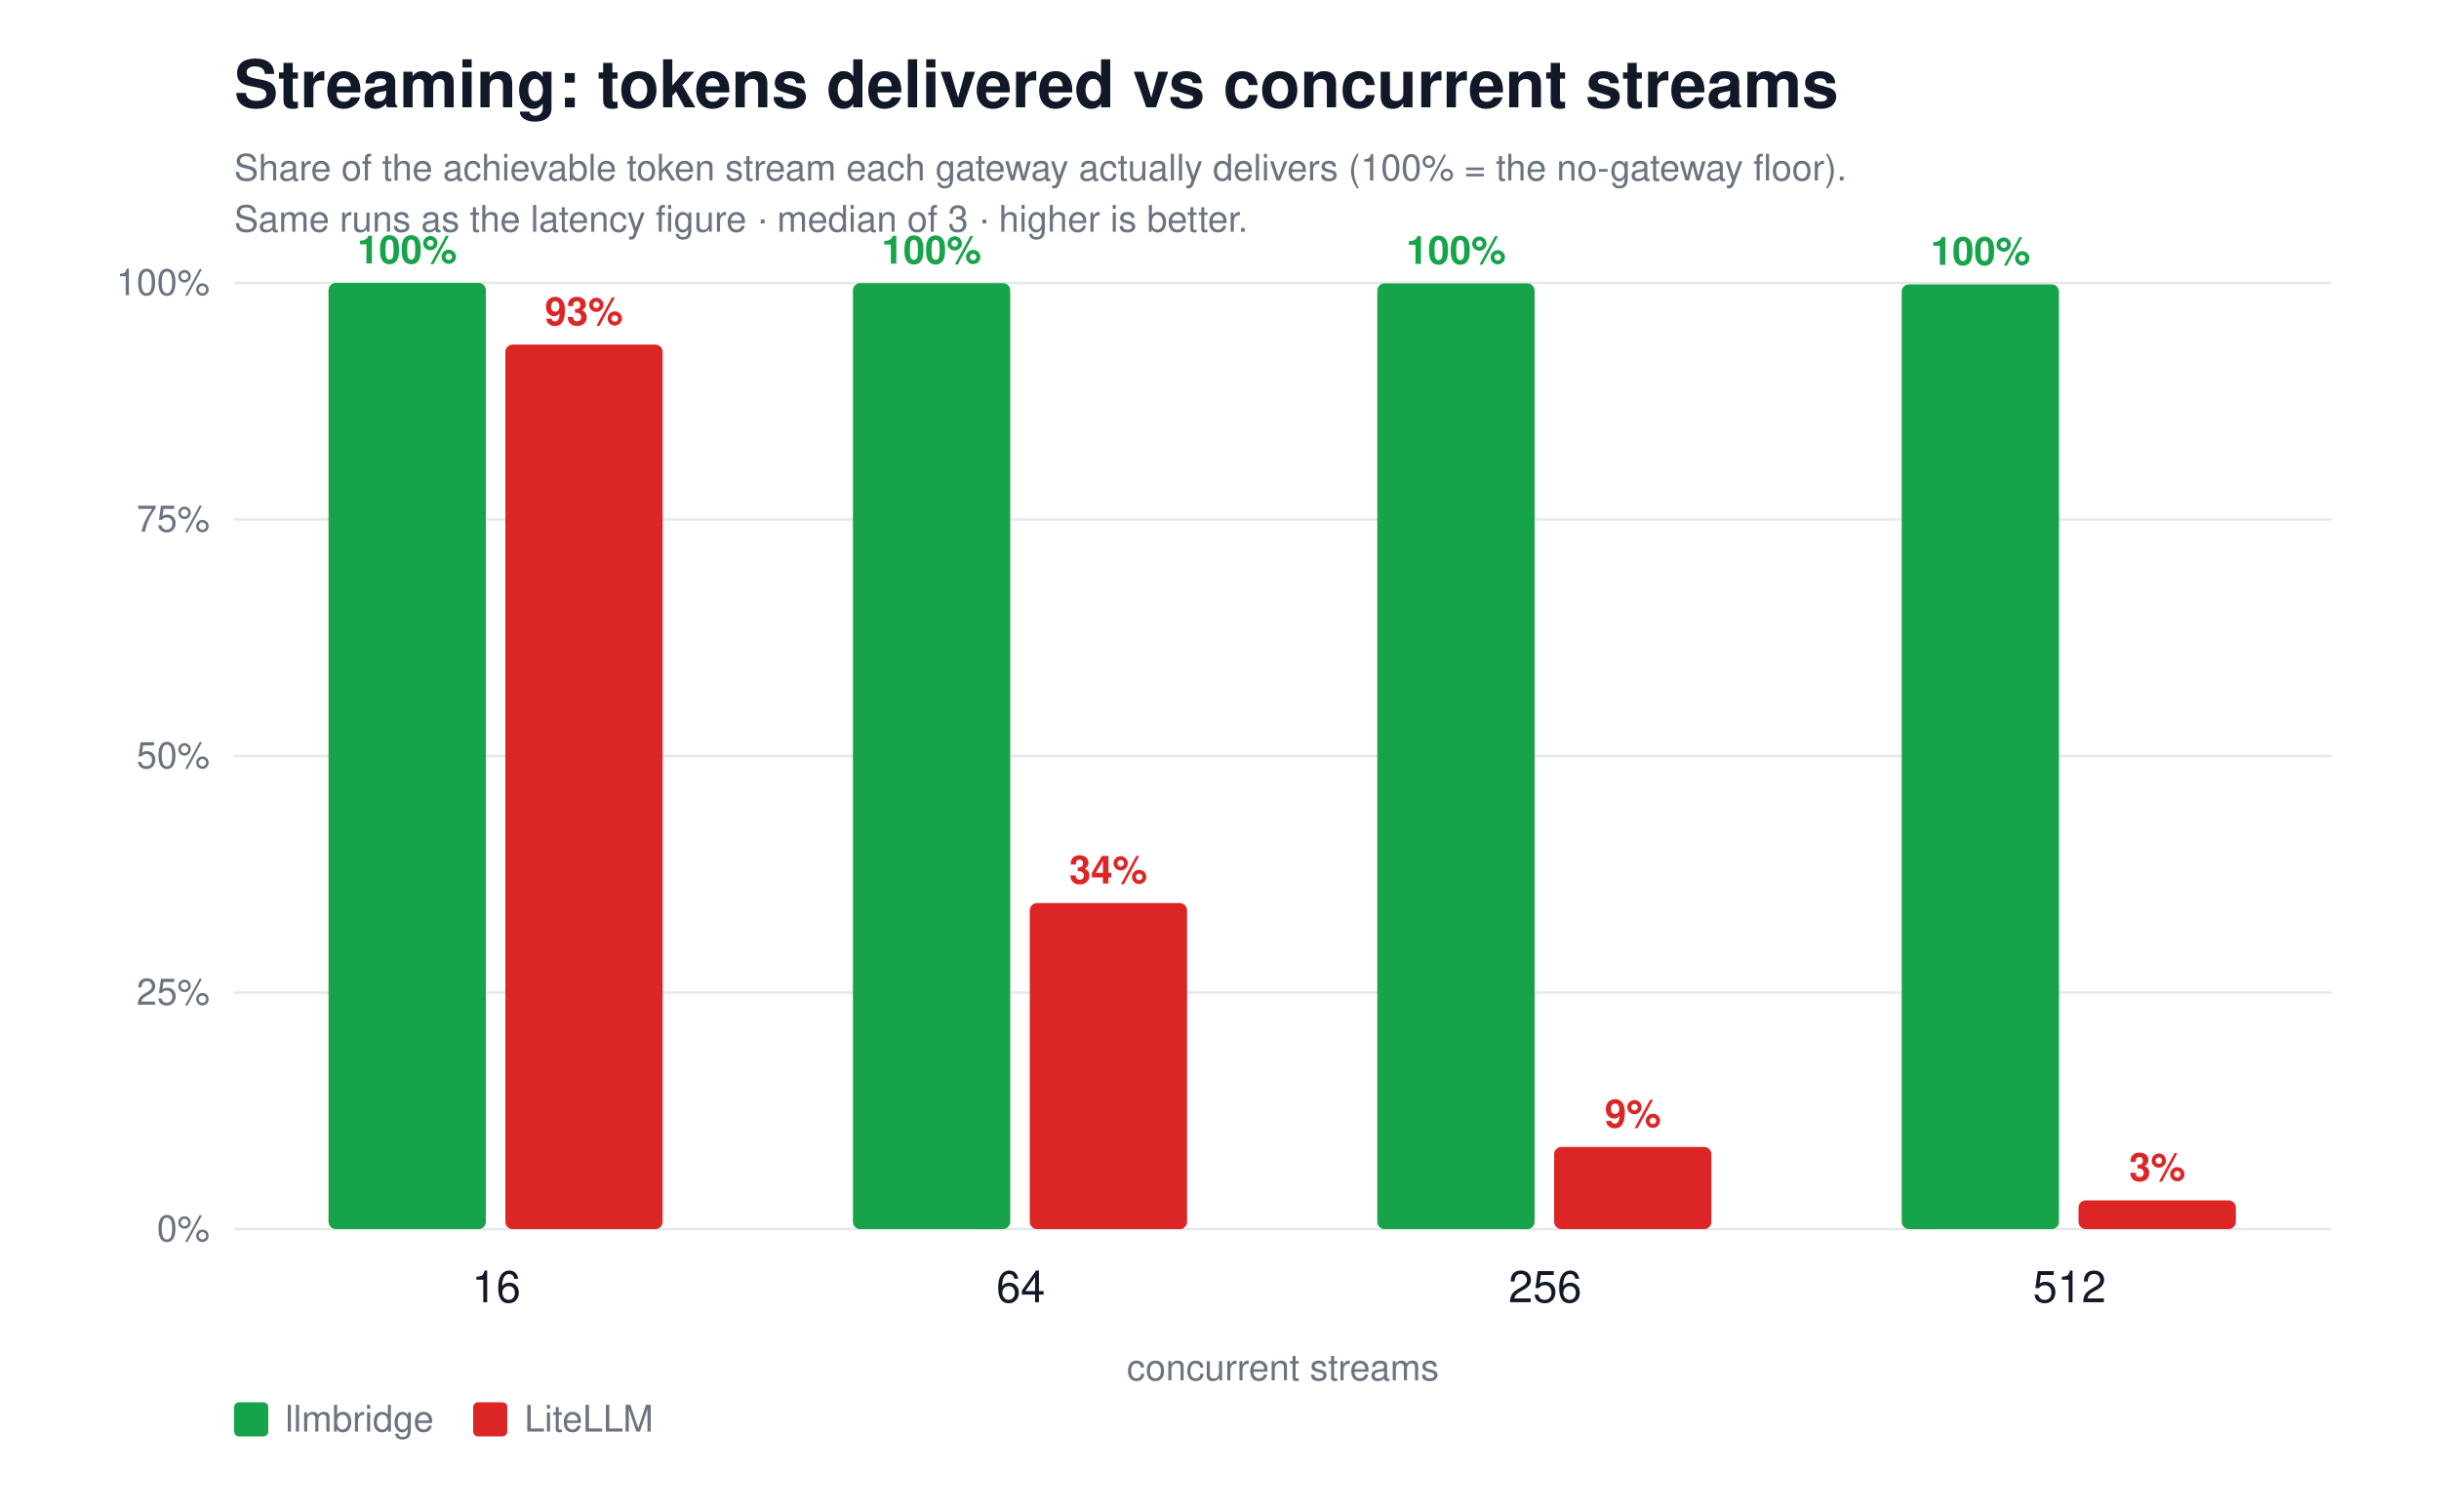
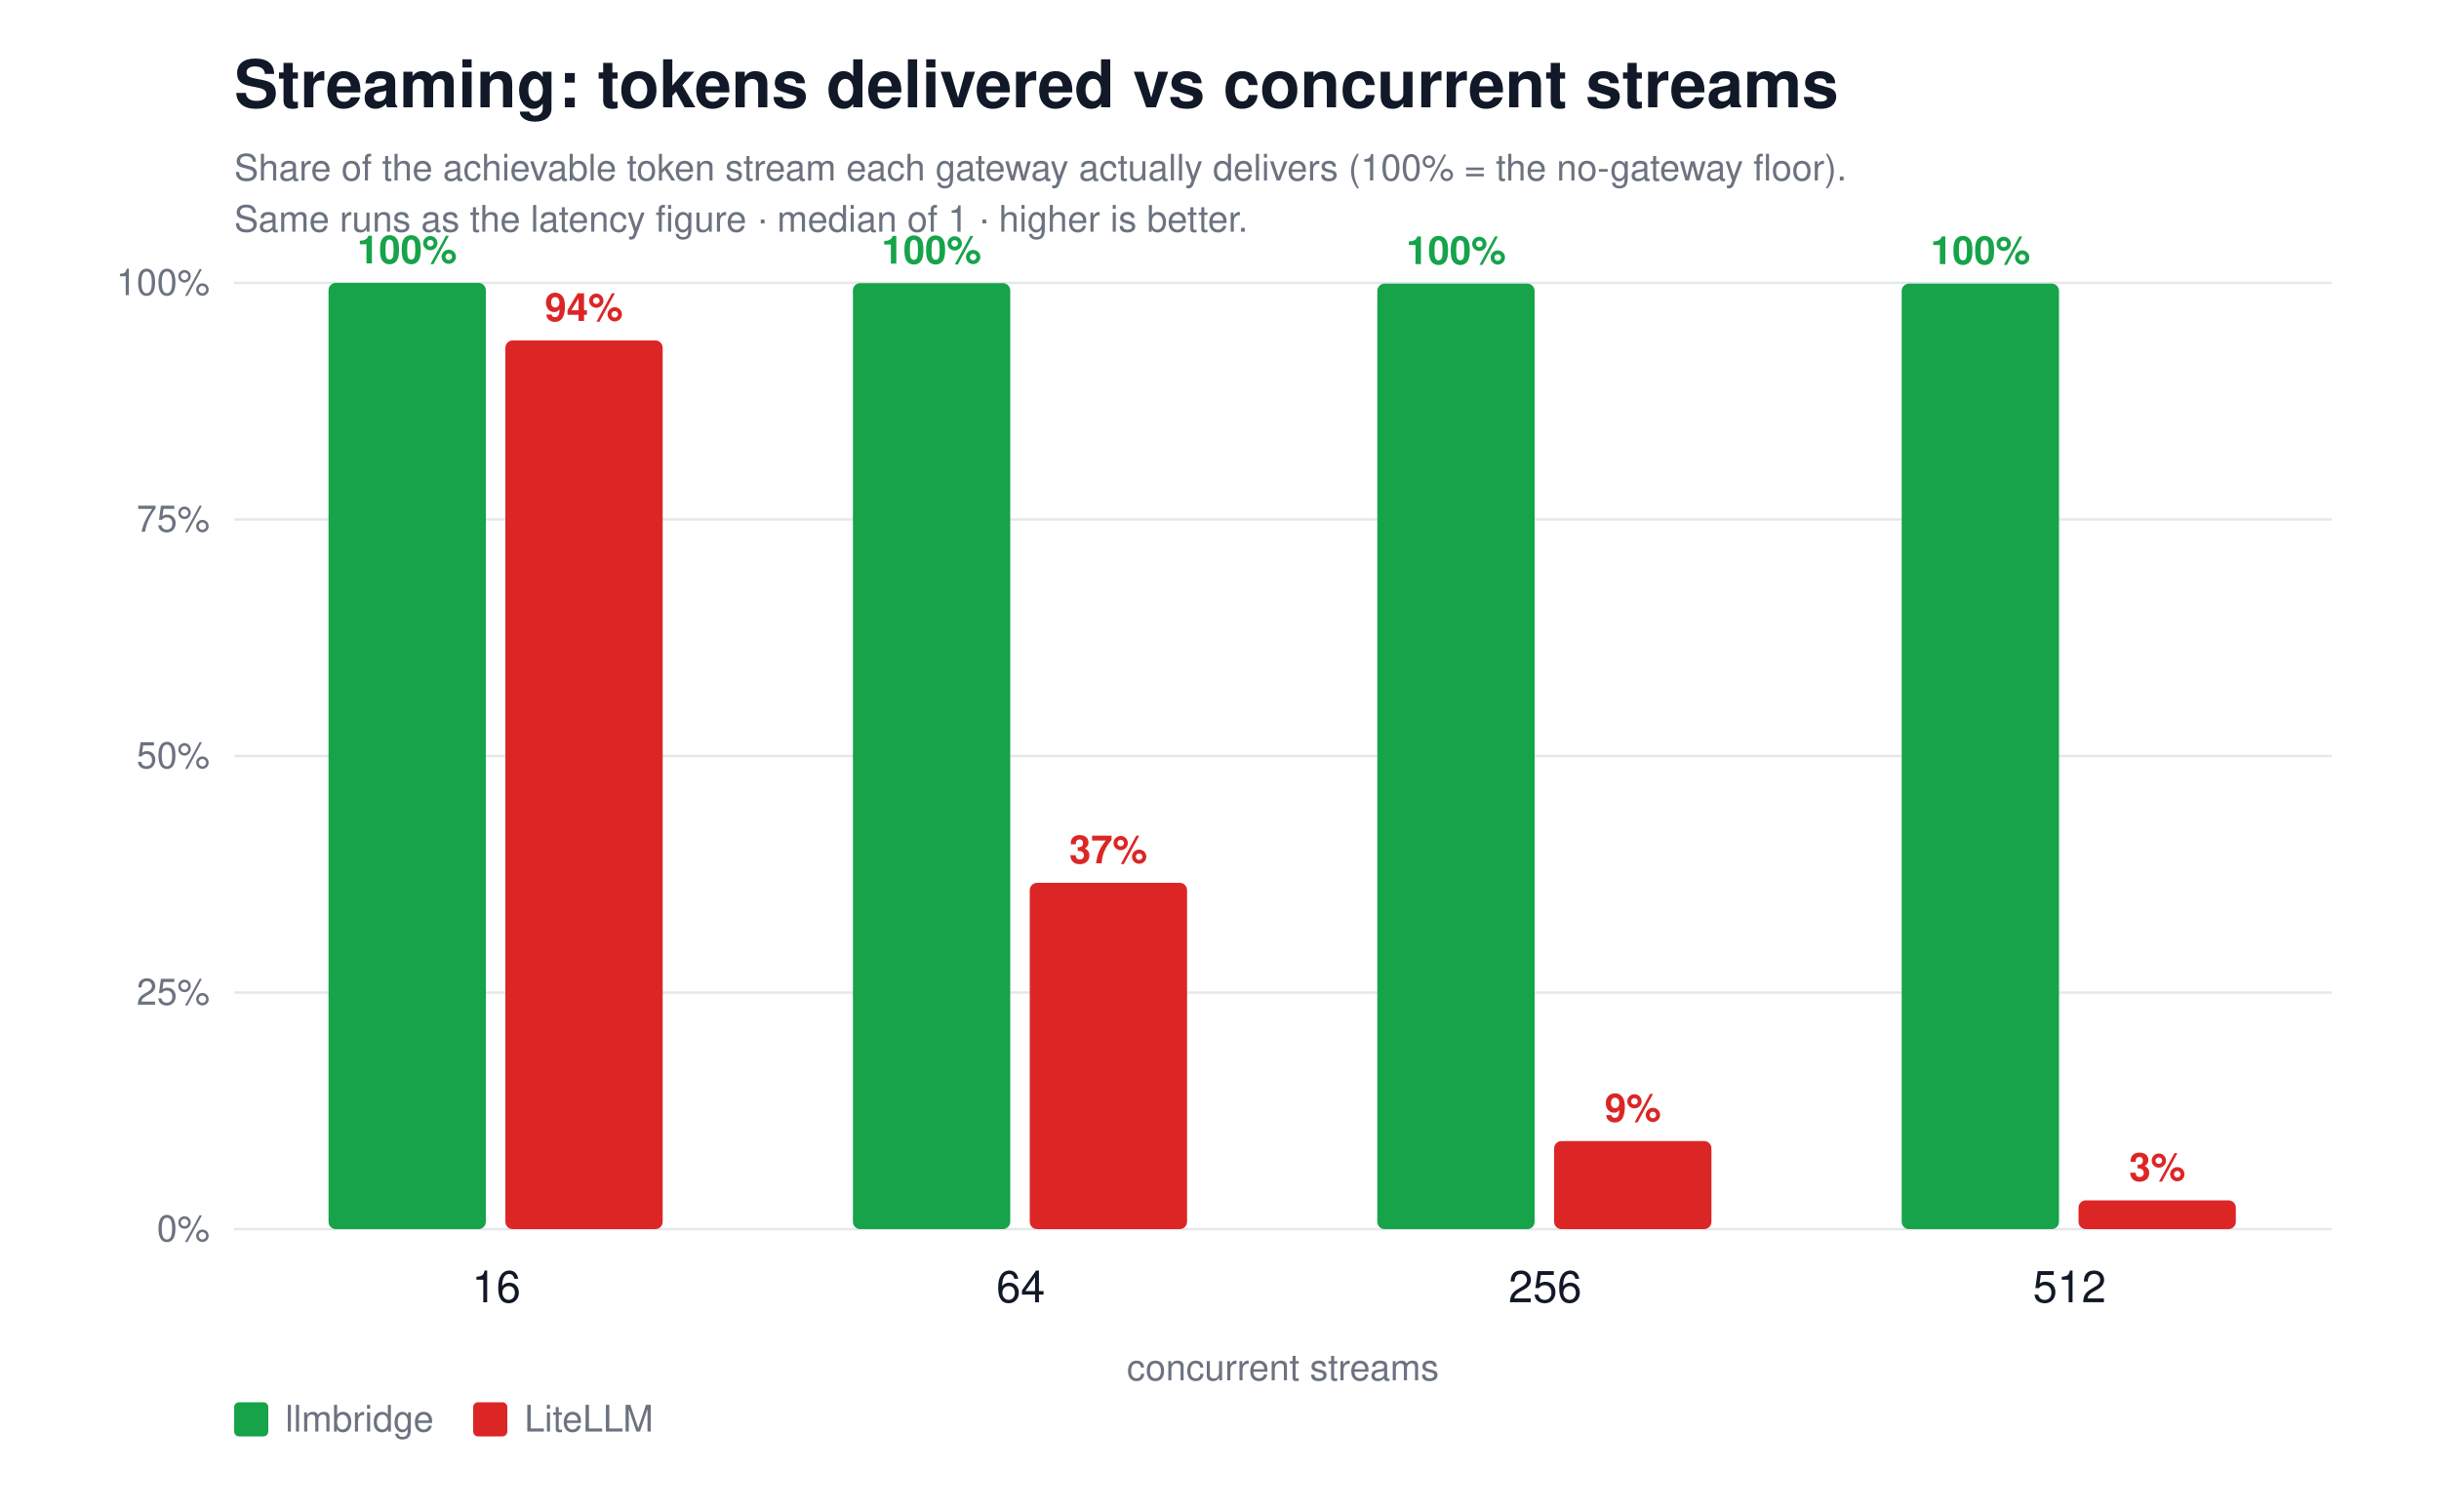
<svg xmlns="http://www.w3.org/2000/svg" width="1000" height="620" viewBox="0 0 1000 620" font-family="-apple-system,Segoe UI,Helvetica,Arial,sans-serif">
  <rect width="1000" height="620" fill="white" />
  <text x="96" y="44" font-size="27" font-weight="700" fill="#111827">Streaming: tokens delivered vs concurrent streams</text>
  <text x="96" y="74" font-size="15" fill="#6b7280">Share of the achievable token stream each gateway actually delivers (100% = the no-gateway floor).</text>
-   <text x="96" y="95" font-size="15" fill="#6b7280">Same runs as the latency figure · median of 3 · higher is better.</text>
+   <text x="96" y="95" font-size="15" fill="#6b7280">Same runs as the latency figure · median of 1 · higher is better.</text>
  <line x1="96" y1="504.0" x2="956" y2="504.0" stroke="#e5e7eb" stroke-width="1" />
  <text x="86" y="509.0" font-size="15" fill="#6b7280" text-anchor="end">0%</text>
  <line x1="96" y1="407.0" x2="956" y2="407.0" stroke="#e5e7eb" stroke-width="1" />
  <text x="86" y="412.0" font-size="15" fill="#6b7280" text-anchor="end">25%</text>
  <line x1="96" y1="310.0" x2="956" y2="310.0" stroke="#e5e7eb" stroke-width="1" />
  <text x="86" y="315.0" font-size="15" fill="#6b7280" text-anchor="end">50%</text>
  <line x1="96" y1="213.0" x2="956" y2="213.0" stroke="#e5e7eb" stroke-width="1" />
  <text x="86" y="218.0" font-size="15" fill="#6b7280" text-anchor="end">75%</text>
  <line x1="96" y1="116.0" x2="956" y2="116.0" stroke="#e5e7eb" stroke-width="1" />
  <text x="86" y="121.0" font-size="15" fill="#6b7280" text-anchor="end">100%</text>
  <rect x="134.7" y="116.0" width="64.5" height="388.0" fill="#16a34a" rx="3" />
  <text x="166.9" y="108.0" font-size="16" font-weight="600" fill="#16a34a" text-anchor="middle">100%</text>
-   <rect x="207.2" y="141.3" width="64.5" height="362.7" fill="#dc2626" rx="3" />
-   <text x="239.4" y="133.3" font-size="16" font-weight="600" fill="#dc2626" text-anchor="middle">93%</text>
+   <rect x="207.2" y="139.6" width="64.5" height="364.4" fill="#dc2626" rx="3" />
+   <text x="239.4" y="131.6" font-size="16" font-weight="600" fill="#dc2626" text-anchor="middle">94%</text>
  <text x="203.5" y="534.0" font-size="18" fill="#111827" text-anchor="middle">16</text>
  <rect x="349.7" y="116.1" width="64.5" height="387.9" fill="#16a34a" rx="3" />
  <text x="381.9" y="108.1" font-size="16" font-weight="600" fill="#16a34a" text-anchor="middle">100%</text>
-   <rect x="422.2" y="370.3" width="64.5" height="133.7" fill="#dc2626" rx="3" />
-   <text x="454.4" y="362.3" font-size="16" font-weight="600" fill="#dc2626" text-anchor="middle">34%</text>
+   <rect x="422.2" y="362.0" width="64.5" height="142.0" fill="#dc2626" rx="3" />
+   <text x="454.4" y="354.0" font-size="16" font-weight="600" fill="#dc2626" text-anchor="middle">37%</text>
  <text x="418.5" y="534.0" font-size="18" fill="#111827" text-anchor="middle">64</text>
-   <rect x="564.7" y="116.2" width="64.5" height="387.8" fill="#16a34a" rx="3" />
-   <text x="597.0" y="108.2" font-size="16" font-weight="600" fill="#16a34a" text-anchor="middle">100%</text>
-   <rect x="637.2" y="470.3" width="64.5" height="33.7" fill="#dc2626" rx="3" />
-   <text x="669.5" y="462.3" font-size="16" font-weight="600" fill="#dc2626" text-anchor="middle">9%</text>
+   <rect x="564.7" y="116.3" width="64.5" height="387.7" fill="#16a34a" rx="3" />
+   <text x="597.0" y="108.3" font-size="16" font-weight="600" fill="#16a34a" text-anchor="middle">100%</text>
+   <rect x="637.2" y="467.9" width="64.5" height="36.1" fill="#dc2626" rx="3" />
+   <text x="669.5" y="459.9" font-size="16" font-weight="600" fill="#dc2626" text-anchor="middle">9%</text>
  <text x="633.5" y="534.0" font-size="18" fill="#111827" text-anchor="middle">256</text>
-   <rect x="779.7" y="116.6" width="64.5" height="387.4" fill="#16a34a" rx="3" />
-   <text x="812.0" y="108.6" font-size="16" font-weight="600" fill="#16a34a" text-anchor="middle">100%</text>
+   <rect x="779.7" y="116.3" width="64.5" height="387.7" fill="#16a34a" rx="3" />
+   <text x="812.0" y="108.3" font-size="16" font-weight="600" fill="#16a34a" text-anchor="middle">100%</text>
  <rect x="852.2" y="492.2" width="64.5" height="11.8" fill="#dc2626" rx="3" />
  <text x="884.5" y="484.2" font-size="16" font-weight="600" fill="#dc2626" text-anchor="middle">3%</text>
  <text x="848.5" y="534.0" font-size="18" fill="#111827" text-anchor="middle">512</text>
  <text x="526.0" y="566.0" font-size="15" fill="#6b7280" text-anchor="middle">concurrent streams</text>
  <rect x="96" y="575" width="14" height="14" fill="#16a34a" rx="2" />
  <text x="117" y="587" font-size="15" fill="#6b7280">llmbridge</text>
  <rect x="194" y="575" width="14" height="14" fill="#dc2626" rx="2" />
  <text x="215" y="587" font-size="15" fill="#6b7280">LiteLLM</text>
</svg>
